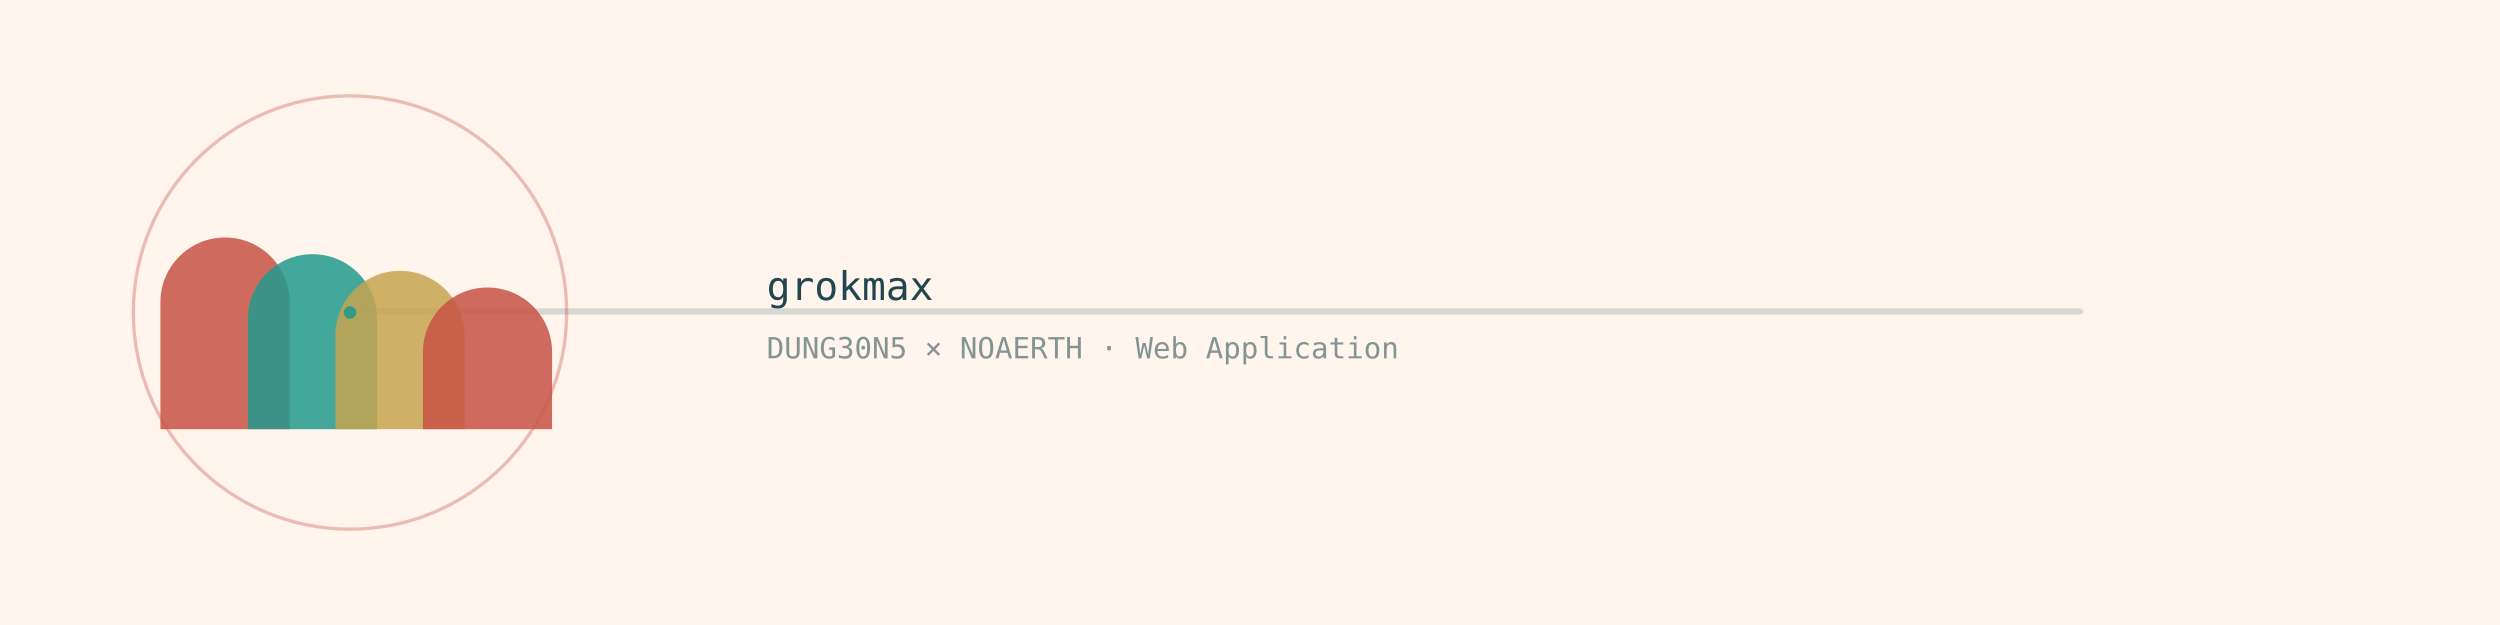
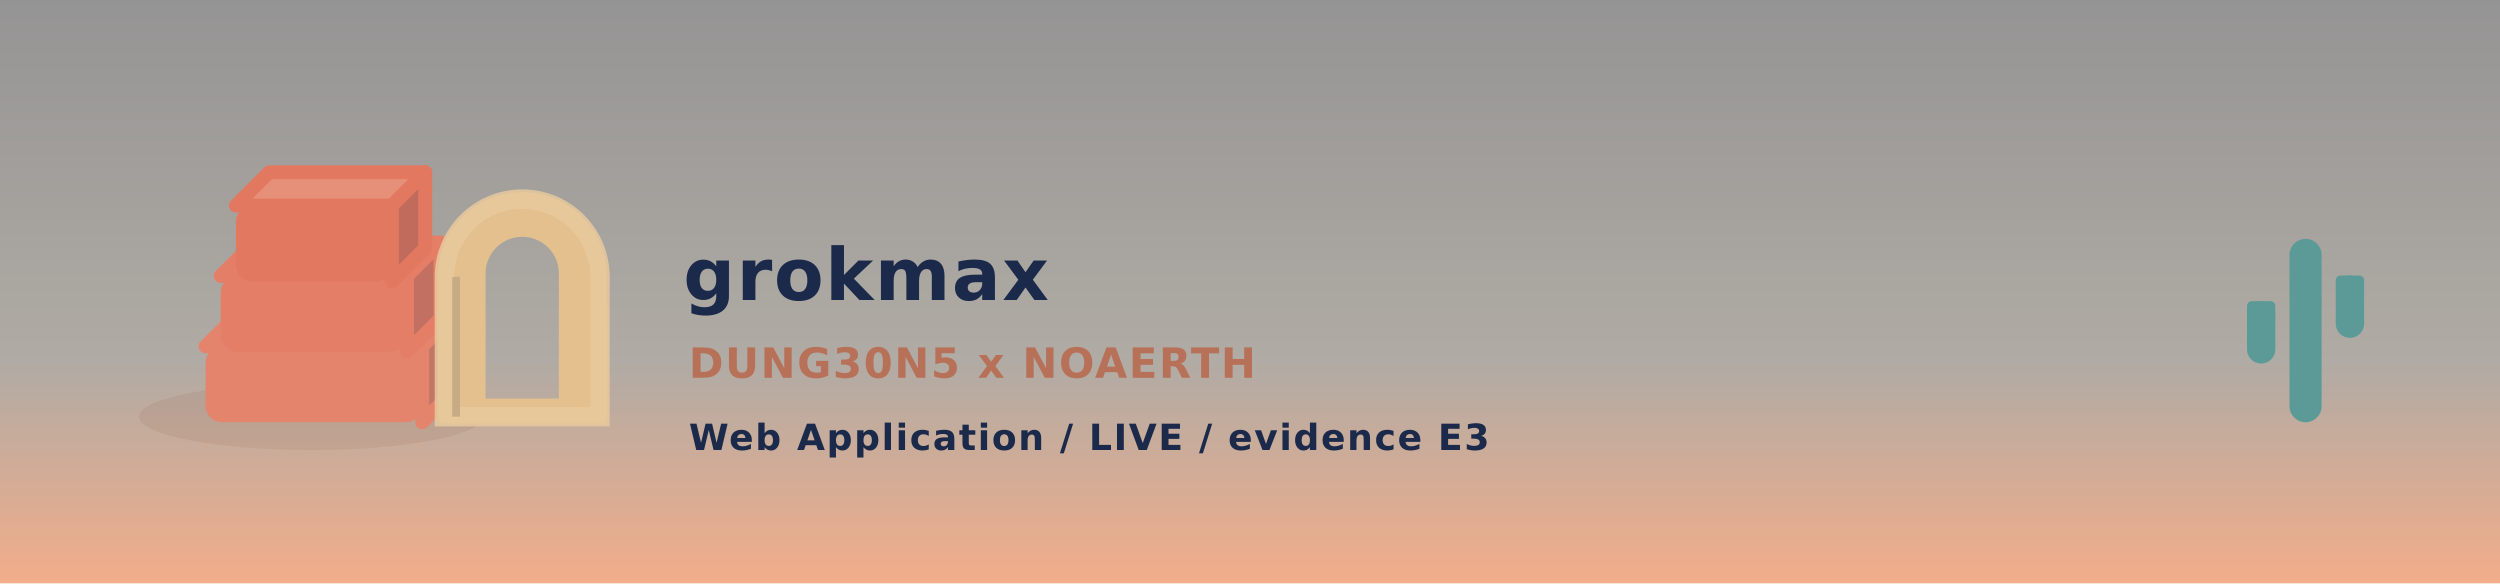
- <svg xmlns="http://www.w3.org/2000/svg" viewBox="0 0 1200 300" width="1200" height="300" role="img" aria-label="grokmax identity object">
-   <rect width="1200" height="300" fill="#fff5ed" />
-   <defs>
-     <linearGradient id="gft" x1="0" y1="0" x2="1" y2="1">
-       <stop offset="0%" stop-color="#c75346" />
-       <stop offset="100%" stop-color="#24998e" />
-     </linearGradient>
-   </defs>
-   <rect x="168.00" y="148.00" width="832.00" height="3.00" rx="2.00" fill="rgba(9,52,63,0.160)" opacity="1.00" />
-   <path d="M77.00,206.00 L77.00,145.00 A31.00,31.00 0 0 1 139.00,145.00 L139.00,206.00 Z" fill="rgba(199,83,70,0.850)" opacity="1.00" />
-   <path d="M119.00,206.00 L119.00,153.00 A31.00,31.00 0 0 1 181.00,153.00 L181.00,206.00 Z" fill="rgba(36,153,142,0.850)" opacity="1.00" />
-   <path d="M161.00,206.00 L161.00,161.00 A31.00,31.00 0 0 1 223.00,161.00 L223.00,206.00 Z" fill="rgba(199,163,80,0.850)" opacity="1.00" />
-   <path d="M203.00,206.00 L203.00,169.00 A31.00,31.00 0 0 1 265.00,169.00 L265.00,206.00 Z" fill="rgba(199,83,70,0.850)" opacity="1.00" />
+ <svg xmlns="http://www.w3.org/2000/svg" width="900" height="210" viewBox="0 0 900 210" role="img" aria-label="grokmax - identity object">
+   <linearGradient id="skyf" x1="0" y1="0" x2="0" y2="1">
+     <stop offset="0" stop-color="#959494" />
+     <stop offset="0.62" stop-color="#b0aba4" />
+     <stop offset="1" stop-color="#f3ad8a" />
+   </linearGradient>
+   <rect width="900" height="210" fill="url(#skyf)" />
+   <rect x="0" y="352" width="900" height="-142" fill="#e9cda3" />
+   <rect x="0" y="352" width="900" height="3" fill="#ebd1a9" />
+   <ellipse cx="112" cy="150" rx="62" ry="12" fill="rgba(138,90,68,0.11)" />
  <g>
-     <circle cx="168.00" cy="150.00" r="104.00" fill="none" stroke="rgba(199,83,70,0.350)" stroke-width="1.60" opacity="1.00" />
-     <animate attributeName="opacity" values="0.25;1.0;0.25" dur="16.1s" begin="0s" repeatCount="indefinite" />
+     <path d="M74,124.67 L152,124.67 L164,112.67 L86,112.67 Z" fill="#e99a82" stroke="#e5846c" stroke-width="5" stroke-linejoin="round" />
+     <path d="M152,124.67 L164,112.67 L164,140 L152,152 Z" fill="#c37566" stroke="#e5846c" stroke-width="5" stroke-linejoin="round" />
+     <rect x="74" y="124.67" width="78" height="27.33" rx="6" fill="#e5846c" />
+     <path d="M79.46,99.33 L146.54,99.33 L158.54,87.33 L91.46,87.33 Z" fill="#e8957d" stroke="#e47e66" stroke-width="5" stroke-linejoin="round" />
+     <path d="M146.54,99.33 L158.54,87.33 L158.54,114.67 L146.54,126.67 Z" fill="#c27061" stroke="#e47e66" stroke-width="5" stroke-linejoin="round" />
+     <rect x="79.46" y="99.33" width="67.08" height="27.33" rx="6" fill="#e47e66" />
+     <path d="M84.92,74 L141.08,74 L153.08,62 L96.92,62 Z" fill="#e79079" stroke="#e37861" stroke-width="5" stroke-linejoin="round" />
+     <path d="M141.08,74 L153.08,62 L153.08,89.33 L141.08,101.33 Z" fill="#c16b5d" stroke="#e37861" stroke-width="5" stroke-linejoin="round" />
+     <rect x="84.92" y="74" width="56.16" height="27.33" rx="6" fill="#e37861" />
+     <animate attributeName="opacity" values="0.72;1;0.72" dur="6s" begin="0s" repeatCount="indefinite" />
  </g>
-   <circle cx="168" cy="150" r="3" fill="rgba(36,153,142,0.900)">
-     <animate attributeName="opacity" values="0.35;0.95;0.35" dur="16.1s" begin="0s" repeatCount="indefinite" />
-   </circle>
-   <text x="368" y="144" font-family="ui-monospace,Menlo,monospace" font-size="19" fill="rgba(9,52,63,0.900)">grokmax</text>
-   <text x="368" y="172" font-family="ui-monospace,Menlo,monospace" font-size="14" fill="rgba(9,52,63,0.500)">DUNG30N5 × NOAERTH · Web Application</text>
+   <path d="M160,150 L160,99.68 A28,28 0 0 1 216,99.68 L216,150 Z M172.32,146 L172.32,98.43 A15.68,15.68 0 0 1 203.68,98.43 L203.68,146 Z" fill="#e3c08d" fill-rule="evenodd" stroke="#e3c08d" stroke-width="5" stroke-linejoin="round" />
+   <path d="M160,150 L160,99.68 A28,28 0 0 1 216,99.68 L216,150 Z" fill="none" stroke="#e8c99d" stroke-width="7" stroke-linecap="round" opacity="0.85" />
+   <rect x="162.8" y="99.68" width="2.8" height="50.32" fill="#c7ab84" />
+   <text x="246" y="108" font-family="Verdana,DejaVu Sans,sans-serif" font-size="26" font-weight="700" letter-spacing="0.6" fill="#1b2a4a" text-anchor="start">grokmax</text>
+   <text x="248" y="136" font-family="Verdana,DejaVu Sans,sans-serif" font-size="15" font-weight="700" letter-spacing="0.6" fill="#b87159" text-anchor="start">DUNG30N5 x NOAERTH</text>
+   <text x="248" y="162" font-family="Verdana,DejaVu Sans,sans-serif" font-size="13" font-weight="700" letter-spacing="0.6" fill="#1b2a4a" text-anchor="start">Web Application  /  LIVE  /  evidence E3</text>
+   <rect x="824.22" y="86" width="11.56" height="66" rx="5.78" fill="#5b9a97" />
+   <rect x="808.92" y="108.44" width="10.2" height="22.44" rx="5.1" fill="#5b9a97" />
+   <rect x="808.92" y="108.44" width="10.2" height="6.6" rx="1.7" fill="#5b9a97" />
+   <rect x="840.88" y="99.2" width="10.2" height="22.44" rx="5.1" fill="#5b9a97" />
+   <rect x="840.88" y="99.2" width="10.2" height="6.6" rx="1.7" fill="#5b9a97" />
</svg>
